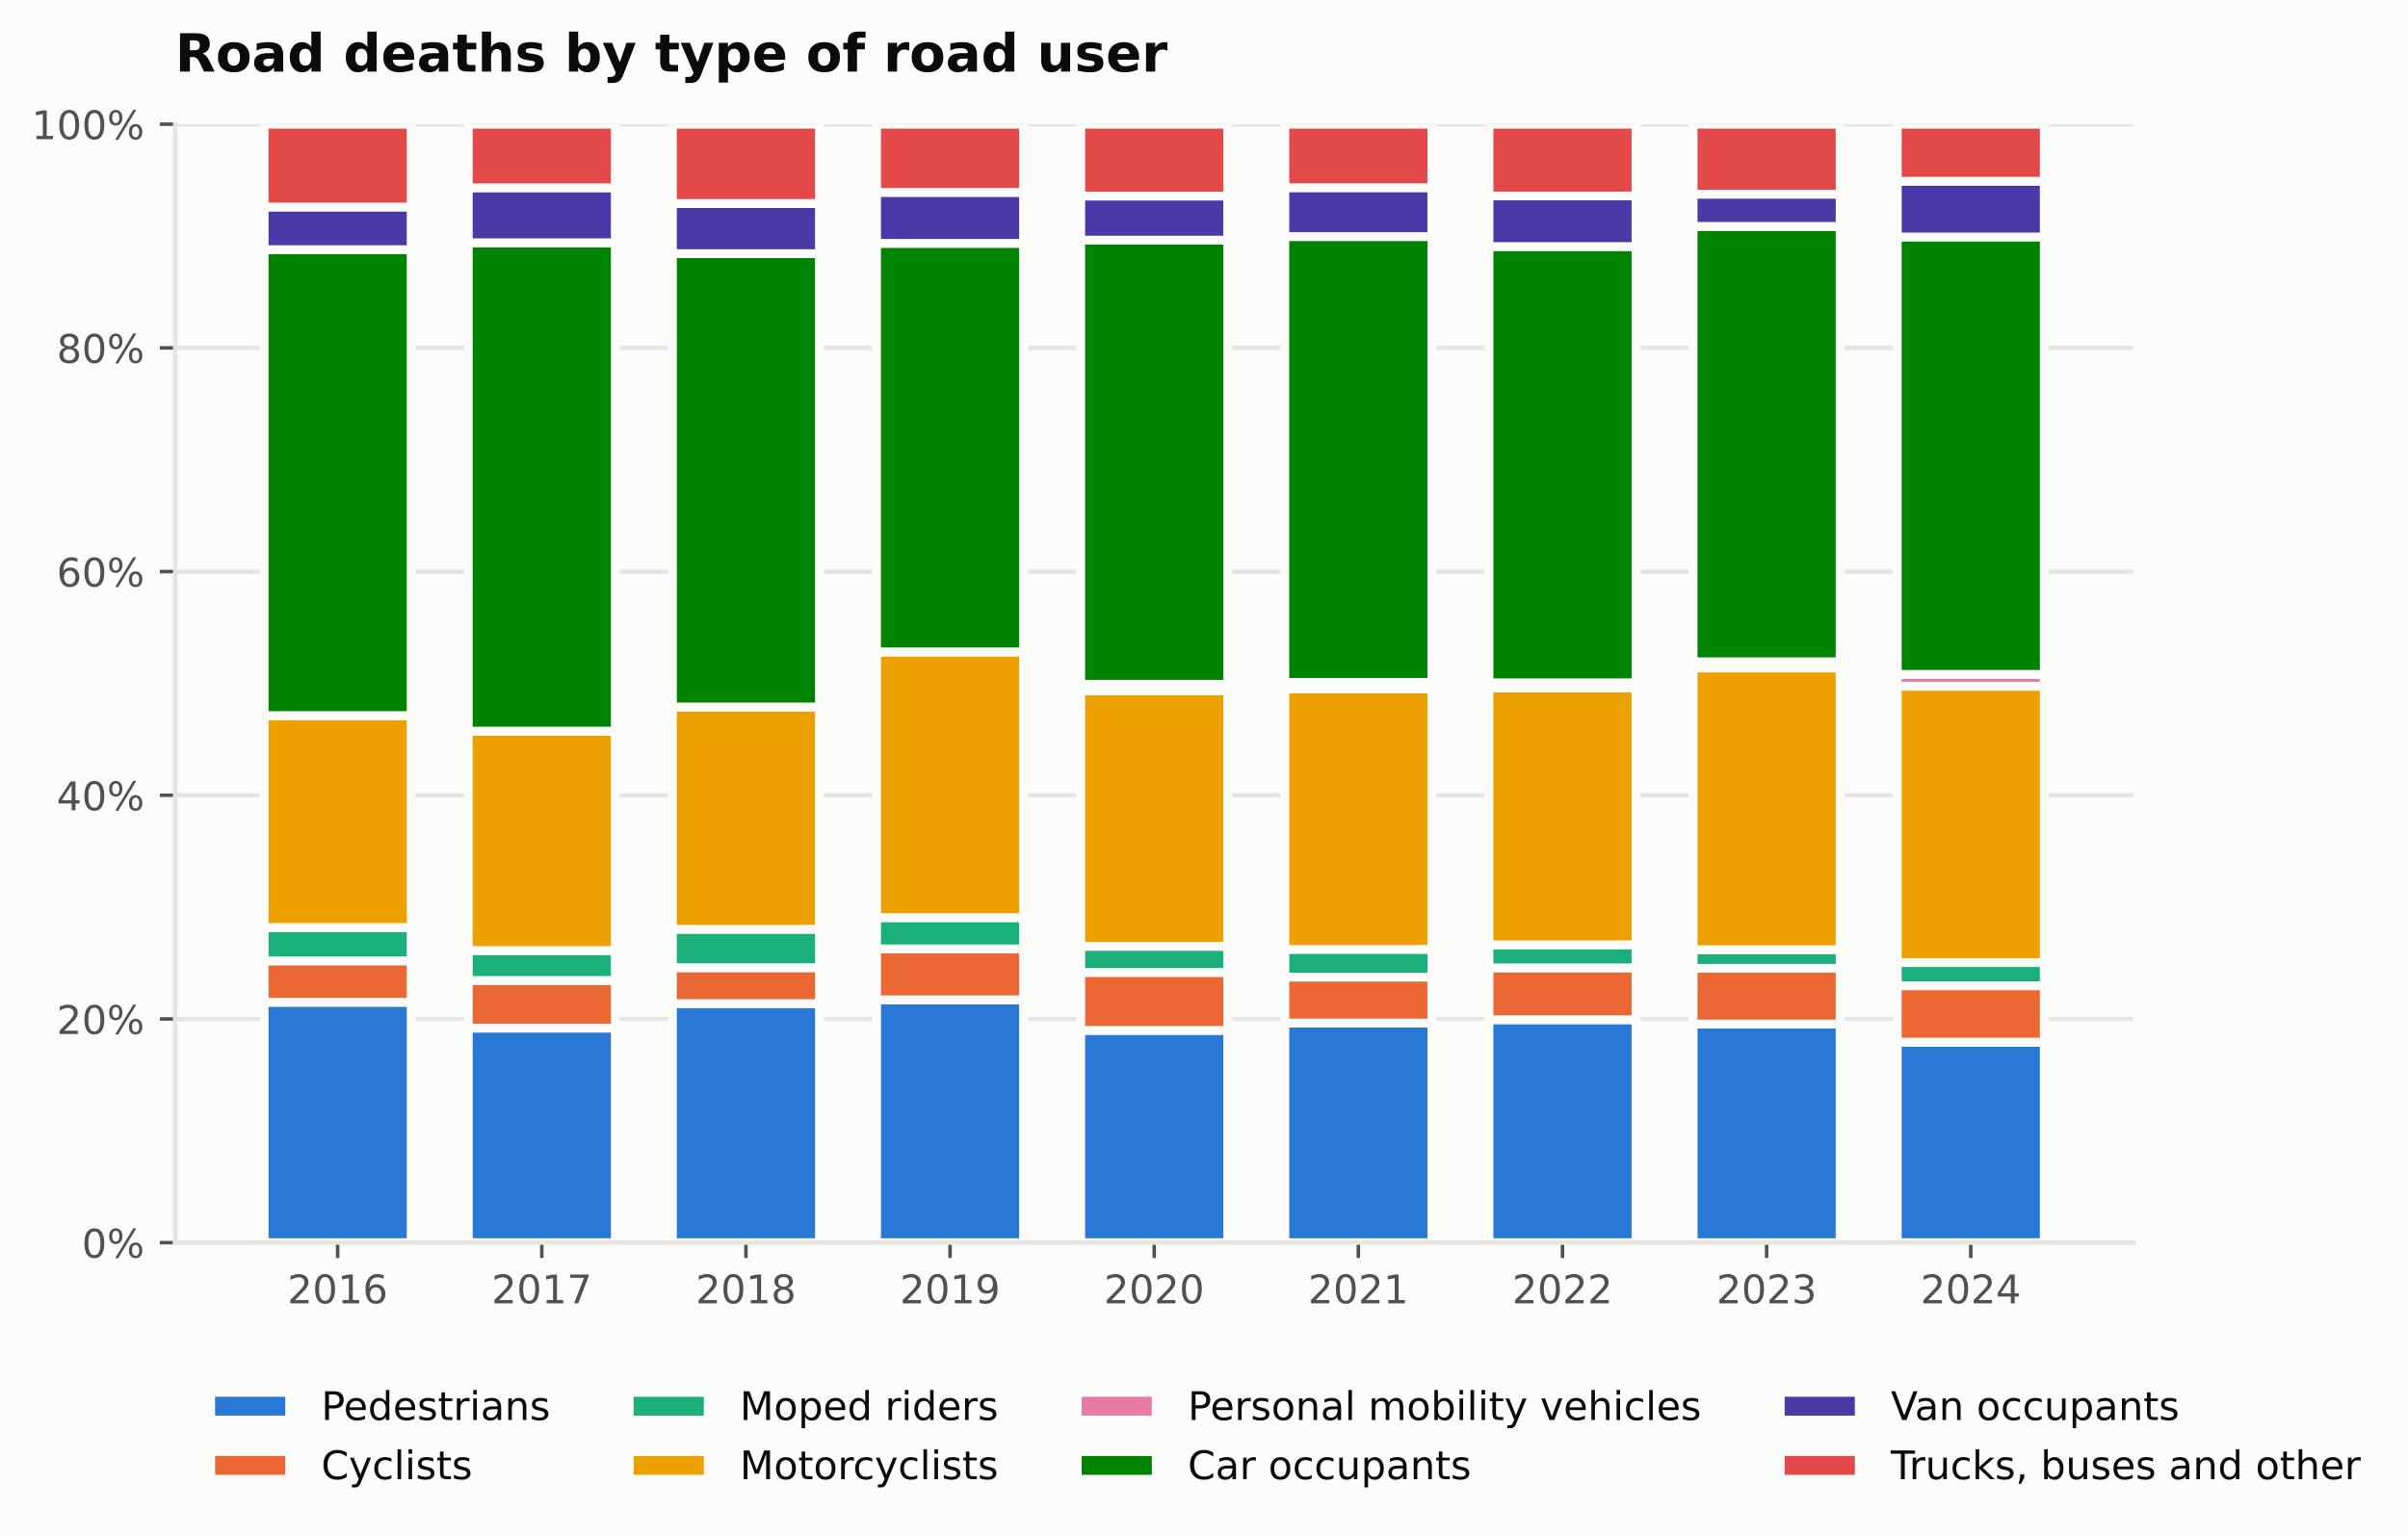
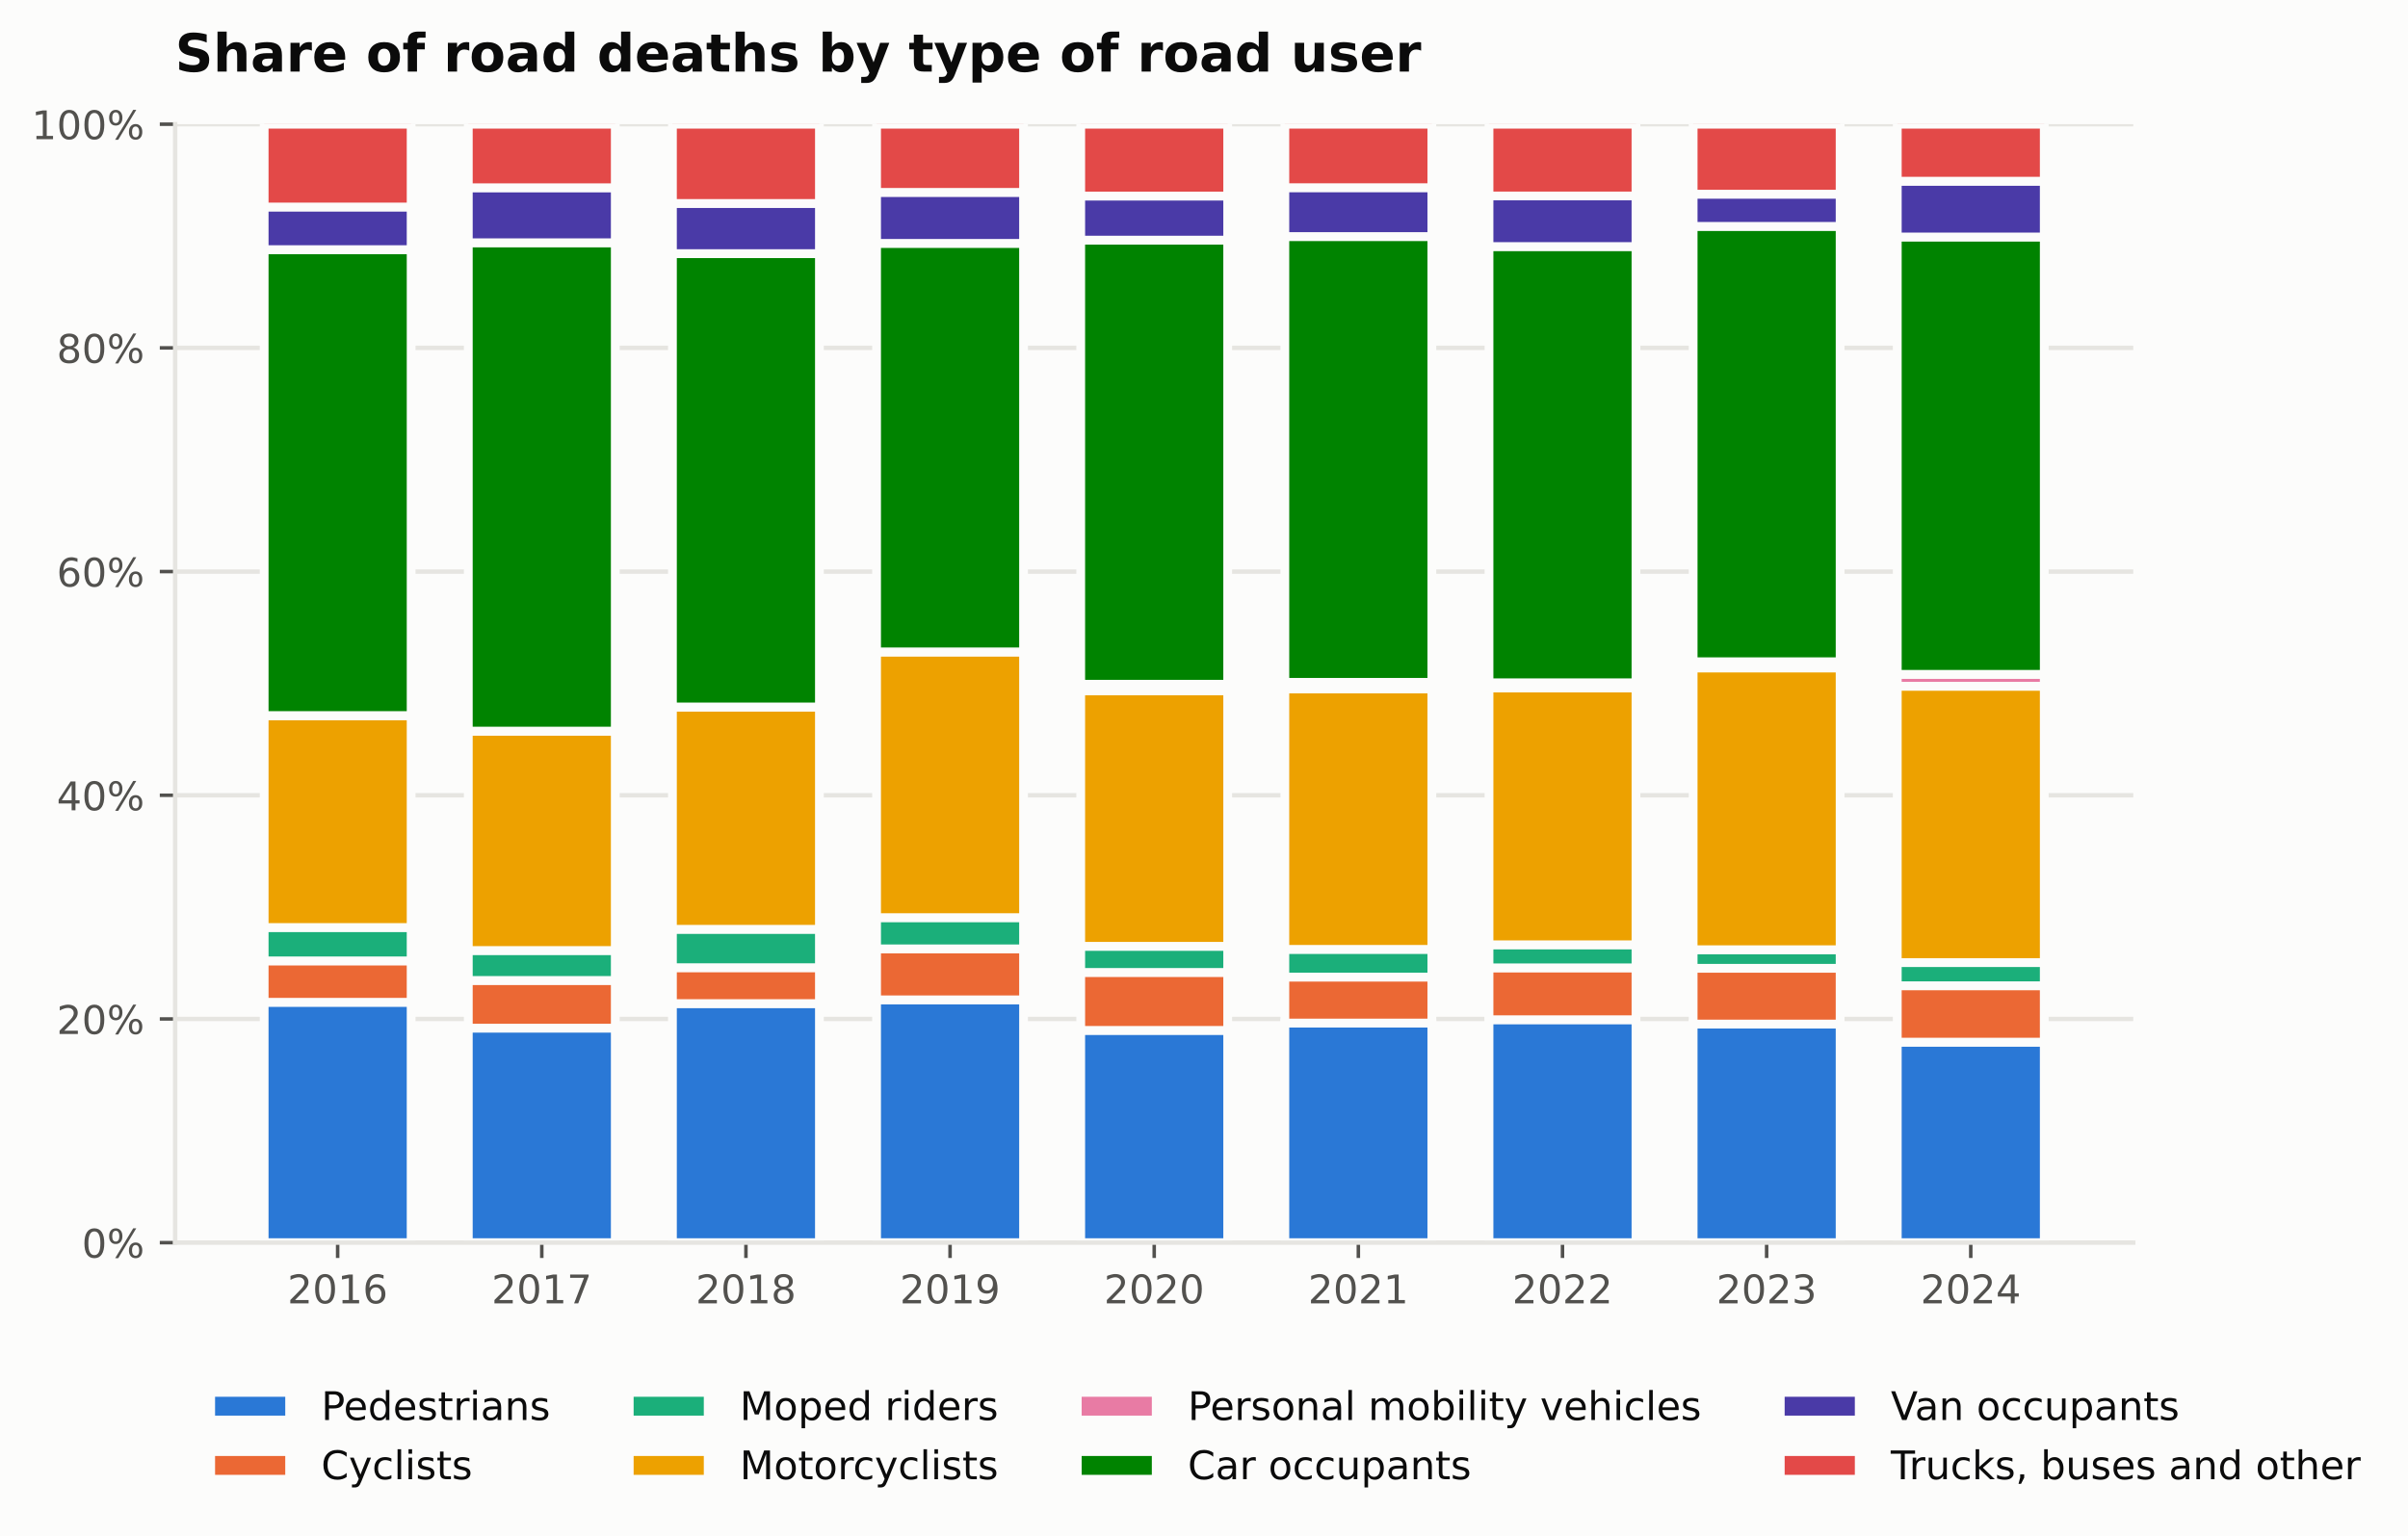
<svg xmlns="http://www.w3.org/2000/svg" xmlns:xlink="http://www.w3.org/1999/xlink" width="548.963pt" height="350.246pt" viewBox="0 0 548.963 350.246" version="1.1">
  <defs>
    <style type="text/css">*{stroke-linejoin: round; stroke-linecap: butt}</style>
  </defs>
  <g id="figure_1">
    <g id="patch_1">
      <path d="M 0 350.246  L 548.963 350.246  L 548.963 0  L 0 0  z " style="fill: #fcfcfb" />
    </g>
    <g id="axes_1">
      <g id="patch_2">
        <path d="M 39.93 283.342  L 486.33 283.342  L 486.33 28.318  L 39.93 28.318  z " style="fill: #fcfcfb" />
      </g>
      <g id="matplotlib.axis_1">
        <g id="xtick_1">
          <g id="line2d_1">
            <defs>
              <path id="m3a9c350e79" d="M 0 0  L 0 3.5  " style="stroke: #52514e; stroke-width: 0.8" />
            </defs>
            <g>
              <use xlink:href="#m3a9c350e79" x="76.975" y="283.342" style="fill: #52514e; stroke: #52514e; stroke-width: 0.8" />
            </g>
          </g>
          <g id="text_1">
            <text style="font-size: 9px; font-family: 'DejaVu Sans', 'Bitstream Vera Sans', 'Computer Modern Sans Serif', 'Lucida Grande', 'Verdana', 'Geneva', 'Lucid', 'Arial', 'Helvetica', 'Avant Garde', sans-serif; text-anchor: middle; fill: #52514e" x="76.975" y="297.18" transform="rotate(-0 76.97503 297.18)">2016</text>
          </g>
        </g>
        <g id="xtick_2">
          <g id="line2d_2">
            <g>
              <use xlink:href="#m3a9c350e79" x="123.514" y="283.342" style="fill: #52514e; stroke: #52514e; stroke-width: 0.8" />
            </g>
          </g>
          <g id="text_2">
            <text style="font-size: 9px; font-family: 'DejaVu Sans', 'Bitstream Vera Sans', 'Computer Modern Sans Serif', 'Lucida Grande', 'Verdana', 'Geneva', 'Lucid', 'Arial', 'Helvetica', 'Avant Garde', sans-serif; text-anchor: middle; fill: #52514e" x="123.514" y="297.18" transform="rotate(-0 123.5138 297.18)">2017</text>
          </g>
        </g>
        <g id="xtick_3">
          <g id="line2d_3">
            <g>
              <use xlink:href="#m3a9c350e79" x="170.053" y="283.342" style="fill: #52514e; stroke: #52514e; stroke-width: 0.8" />
            </g>
          </g>
          <g id="text_3">
            <text style="font-size: 9px; font-family: 'DejaVu Sans', 'Bitstream Vera Sans', 'Computer Modern Sans Serif', 'Lucida Grande', 'Verdana', 'Geneva', 'Lucid', 'Arial', 'Helvetica', 'Avant Garde', sans-serif; text-anchor: middle; fill: #52514e" x="170.053" y="297.18" transform="rotate(-0 170.0526 297.18)">2018</text>
          </g>
        </g>
        <g id="xtick_4">
          <g id="line2d_4">
            <g>
              <use xlink:href="#m3a9c350e79" x="216.591" y="283.342" style="fill: #52514e; stroke: #52514e; stroke-width: 0.8" />
            </g>
          </g>
          <g id="text_4">
            <text style="font-size: 9px; font-family: 'DejaVu Sans', 'Bitstream Vera Sans', 'Computer Modern Sans Serif', 'Lucida Grande', 'Verdana', 'Geneva', 'Lucid', 'Arial', 'Helvetica', 'Avant Garde', sans-serif; text-anchor: middle; fill: #52514e" x="216.591" y="297.18" transform="rotate(-0 216.5914 297.18)">2019</text>
          </g>
        </g>
        <g id="xtick_5">
          <g id="line2d_5">
            <g>
              <use xlink:href="#m3a9c350e79" x="263.13" y="283.342" style="fill: #52514e; stroke: #52514e; stroke-width: 0.8" />
            </g>
          </g>
          <g id="text_5">
            <text style="font-size: 9px; font-family: 'DejaVu Sans', 'Bitstream Vera Sans', 'Computer Modern Sans Serif', 'Lucida Grande', 'Verdana', 'Geneva', 'Lucid', 'Arial', 'Helvetica', 'Avant Garde', sans-serif; text-anchor: middle; fill: #52514e" x="263.13" y="297.18" transform="rotate(-0 263.1302 297.18)">2020</text>
          </g>
        </g>
        <g id="xtick_6">
          <g id="line2d_6">
            <g>
              <use xlink:href="#m3a9c350e79" x="309.669" y="283.342" style="fill: #52514e; stroke: #52514e; stroke-width: 0.8" />
            </g>
          </g>
          <g id="text_6">
            <text style="font-size: 9px; font-family: 'DejaVu Sans', 'Bitstream Vera Sans', 'Computer Modern Sans Serif', 'Lucida Grande', 'Verdana', 'Geneva', 'Lucid', 'Arial', 'Helvetica', 'Avant Garde', sans-serif; text-anchor: middle; fill: #52514e" x="309.669" y="297.18" transform="rotate(-0 309.6689 297.18)">2021</text>
          </g>
        </g>
        <g id="xtick_7">
          <g id="line2d_7">
            <g>
              <use xlink:href="#m3a9c350e79" x="356.208" y="283.342" style="fill: #52514e; stroke: #52514e; stroke-width: 0.8" />
            </g>
          </g>
          <g id="text_7">
            <text style="font-size: 9px; font-family: 'DejaVu Sans', 'Bitstream Vera Sans', 'Computer Modern Sans Serif', 'Lucida Grande', 'Verdana', 'Geneva', 'Lucid', 'Arial', 'Helvetica', 'Avant Garde', sans-serif; text-anchor: middle; fill: #52514e" x="356.208" y="297.18" transform="rotate(-0 356.2077 297.18)">2022</text>
          </g>
        </g>
        <g id="xtick_8">
          <g id="line2d_8">
            <g>
              <use xlink:href="#m3a9c350e79" x="402.747" y="283.342" style="fill: #52514e; stroke: #52514e; stroke-width: 0.8" />
            </g>
          </g>
          <g id="text_8">
            <text style="font-size: 9px; font-family: 'DejaVu Sans', 'Bitstream Vera Sans', 'Computer Modern Sans Serif', 'Lucida Grande', 'Verdana', 'Geneva', 'Lucid', 'Arial', 'Helvetica', 'Avant Garde', sans-serif; text-anchor: middle; fill: #52514e" x="402.747" y="297.18" transform="rotate(-0 402.7465 297.18)">2023</text>
          </g>
        </g>
        <g id="xtick_9">
          <g id="line2d_9">
            <g>
              <use xlink:href="#m3a9c350e79" x="449.285" y="283.342" style="fill: #52514e; stroke: #52514e; stroke-width: 0.8" />
            </g>
          </g>
          <g id="text_9">
            <text style="font-size: 9px; font-family: 'DejaVu Sans', 'Bitstream Vera Sans', 'Computer Modern Sans Serif', 'Lucida Grande', 'Verdana', 'Geneva', 'Lucid', 'Arial', 'Helvetica', 'Avant Garde', sans-serif; text-anchor: middle; fill: #52514e" x="449.285" y="297.18" transform="rotate(-0 449.2853 297.18)">2024</text>
          </g>
        </g>
      </g>
      <g id="matplotlib.axis_2">
        <g id="ytick_1">
          <g id="line2d_10">
            <path d="M 39.93 283.342  L 486.33 283.342  " clip-path="url(#pabcc22042f)" style="fill: none; stroke: #e6e5e1; stroke-linecap: round" />
          </g>
          <g id="line2d_11">
            <defs>
              <path id="mdd3c75259f" d="M 0 0  L -3.5 0  " style="stroke: #52514e; stroke-width: 0.8" />
            </defs>
            <g>
              <use xlink:href="#mdd3c75259f" x="39.93" y="283.342" style="fill: #52514e; stroke: #52514e; stroke-width: 0.8" />
            </g>
          </g>
          <g id="text_10">
            <text style="font-size: 9px; font-family: 'DejaVu Sans', 'Bitstream Vera Sans', 'Computer Modern Sans Serif', 'Lucida Grande', 'Verdana', 'Geneva', 'Lucid', 'Arial', 'Helvetica', 'Avant Garde', sans-serif; text-anchor: end; fill: #52514e" x="32.93" y="286.761" transform="rotate(-0 32.93016 286.7611)">0%</text>
          </g>
        </g>
        <g id="ytick_2">
          <g id="line2d_12">
            <path d="M 39.93 232.337  L 486.33 232.337  " clip-path="url(#pabcc22042f)" style="fill: none; stroke: #e6e5e1; stroke-linecap: round" />
          </g>
          <g id="line2d_13">
            <g>
              <use xlink:href="#mdd3c75259f" x="39.93" y="232.337" style="fill: #52514e; stroke: #52514e; stroke-width: 0.8" />
            </g>
          </g>
          <g id="text_11">
            <text style="font-size: 9px; font-family: 'DejaVu Sans', 'Bitstream Vera Sans', 'Computer Modern Sans Serif', 'Lucida Grande', 'Verdana', 'Geneva', 'Lucid', 'Arial', 'Helvetica', 'Avant Garde', sans-serif; text-anchor: end; fill: #52514e" x="32.93" y="235.756" transform="rotate(-0 32.93016 235.7563)">20%</text>
          </g>
        </g>
        <g id="ytick_3">
          <g id="line2d_14">
            <path d="M 39.93 181.333  L 486.33 181.333  " clip-path="url(#pabcc22042f)" style="fill: none; stroke: #e6e5e1; stroke-linecap: round" />
          </g>
          <g id="line2d_15">
            <g>
              <use xlink:href="#mdd3c75259f" x="39.93" y="181.333" style="fill: #52514e; stroke: #52514e; stroke-width: 0.8" />
            </g>
          </g>
          <g id="text_12">
            <text style="font-size: 9px; font-family: 'DejaVu Sans', 'Bitstream Vera Sans', 'Computer Modern Sans Serif', 'Lucida Grande', 'Verdana', 'Geneva', 'Lucid', 'Arial', 'Helvetica', 'Avant Garde', sans-serif; text-anchor: end; fill: #52514e" x="32.93" y="184.751" transform="rotate(-0 32.93016 184.7515)">40%</text>
          </g>
        </g>
        <g id="ytick_4">
          <g id="line2d_16">
            <path d="M 39.93 130.328  L 486.33 130.328  " clip-path="url(#pabcc22042f)" style="fill: none; stroke: #e6e5e1; stroke-linecap: round" />
          </g>
          <g id="line2d_17">
            <g>
              <use xlink:href="#mdd3c75259f" x="39.93" y="130.328" style="fill: #52514e; stroke: #52514e; stroke-width: 0.8" />
            </g>
          </g>
          <g id="text_13">
            <text style="font-size: 9px; font-family: 'DejaVu Sans', 'Bitstream Vera Sans', 'Computer Modern Sans Serif', 'Lucida Grande', 'Verdana', 'Geneva', 'Lucid', 'Arial', 'Helvetica', 'Avant Garde', sans-serif; text-anchor: end; fill: #52514e" x="32.93" y="133.747" transform="rotate(-0 32.93016 133.7467)">60%</text>
          </g>
        </g>
        <g id="ytick_5">
          <g id="line2d_18">
            <path d="M 39.93 79.323  L 486.33 79.323  " clip-path="url(#pabcc22042f)" style="fill: none; stroke: #e6e5e1; stroke-linecap: round" />
          </g>
          <g id="line2d_19">
            <g>
              <use xlink:href="#mdd3c75259f" x="39.93" y="79.323" style="fill: #52514e; stroke: #52514e; stroke-width: 0.8" />
            </g>
          </g>
          <g id="text_14">
            <text style="font-size: 9px; font-family: 'DejaVu Sans', 'Bitstream Vera Sans', 'Computer Modern Sans Serif', 'Lucida Grande', 'Verdana', 'Geneva', 'Lucid', 'Arial', 'Helvetica', 'Avant Garde', sans-serif; text-anchor: end; fill: #52514e" x="32.93" y="82.742" transform="rotate(-0 32.93016 82.74187)">80%</text>
          </g>
        </g>
        <g id="ytick_6">
          <g id="line2d_20">
            <path d="M 39.93 28.318  L 486.33 28.318  " clip-path="url(#pabcc22042f)" style="fill: none; stroke: #e6e5e1; stroke-linecap: round" />
          </g>
          <g id="line2d_21">
            <g>
              <use xlink:href="#mdd3c75259f" x="39.93" y="28.318" style="fill: #52514e; stroke: #52514e; stroke-width: 0.8" />
            </g>
          </g>
          <g id="text_15">
            <text style="font-size: 9px; font-family: 'DejaVu Sans', 'Bitstream Vera Sans', 'Computer Modern Sans Serif', 'Lucida Grande', 'Verdana', 'Geneva', 'Lucid', 'Arial', 'Helvetica', 'Avant Garde', sans-serif; text-anchor: end; fill: #52514e" x="32.93" y="31.737" transform="rotate(-0 32.93016 31.73707)">100%</text>
          </g>
        </g>
      </g>
      <g id="patch_3">
        <path d="M 60.221 283.342  L 93.729 283.342  L 93.729 228.533  L 60.221 228.533  z " clip-path="url(#pabcc22042f)" style="fill: #2a78d6; stroke: #fcfcfb; stroke-width: 2; stroke-linejoin: miter" />
      </g>
      <g id="patch_4">
        <path d="M 106.76 283.342  L 140.268 283.342  L 140.268 234.428  L 106.76 234.428  z " clip-path="url(#pabcc22042f)" style="fill: #2a78d6; stroke: #fcfcfb; stroke-width: 2; stroke-linejoin: miter" />
      </g>
      <g id="patch_5">
        <path d="M 153.299 283.342  L 186.807 283.342  L 186.807 228.835  L 153.299 228.835  z " clip-path="url(#pabcc22042f)" style="fill: #2a78d6; stroke: #fcfcfb; stroke-width: 2; stroke-linejoin: miter" />
      </g>
      <g id="patch_6">
        <path d="M 199.837 283.342  L 233.345 283.342  L 233.345 227.978  L 199.837 227.978  z " clip-path="url(#pabcc22042f)" style="fill: #2a78d6; stroke: #fcfcfb; stroke-width: 2; stroke-linejoin: miter" />
      </g>
      <g id="patch_7">
        <path d="M 246.376 283.342  L 279.884 283.342  L 279.884 234.943  L 246.376 234.943  z " clip-path="url(#pabcc22042f)" style="fill: #2a78d6; stroke: #fcfcfb; stroke-width: 2; stroke-linejoin: miter" />
      </g>
      <g id="patch_8">
        <path d="M 292.915 283.342  L 326.423 283.342  L 326.423 233.269  L 292.915 233.269  z " clip-path="url(#pabcc22042f)" style="fill: #2a78d6; stroke: #fcfcfb; stroke-width: 2; stroke-linejoin: miter" />
      </g>
      <g id="patch_9">
        <path d="M 339.454 283.342  L 372.962 283.342  L 372.962 232.513  L 339.454 232.513  z " clip-path="url(#pabcc22042f)" style="fill: #2a78d6; stroke: #fcfcfb; stroke-width: 2; stroke-linejoin: miter" />
      </g>
      <g id="patch_10">
        <path d="M 385.993 283.342  L 419.5 283.342  L 419.5 233.495  L 385.993 233.495  z " clip-path="url(#pabcc22042f)" style="fill: #2a78d6; stroke: #fcfcfb; stroke-width: 2; stroke-linejoin: miter" />
      </g>
      <g id="patch_11">
        <path d="M 432.531 283.342  L 466.039 283.342  L 466.039 237.624  L 432.531 237.624  z " clip-path="url(#pabcc22042f)" style="fill: #2a78d6; stroke: #fcfcfb; stroke-width: 2; stroke-linejoin: miter" />
      </g>
      <g id="patch_12">
        <path d="M 60.221 228.533  L 93.729 228.533  L 93.729 219.093  L 60.221 219.093  z " clip-path="url(#pabcc22042f)" style="fill: #eb6834; stroke: #fcfcfb; stroke-width: 2; stroke-linejoin: miter" />
      </g>
      <g id="patch_13">
        <path d="M 106.76 234.428  L 140.268 234.428  L 140.268 223.558  L 106.76 223.558  z " clip-path="url(#pabcc22042f)" style="fill: #eb6834; stroke: #fcfcfb; stroke-width: 2; stroke-linejoin: miter" />
      </g>
      <g id="patch_14">
        <path d="M 153.299 228.835  L 186.807 228.835  L 186.807 220.645  L 153.299 220.645  z " clip-path="url(#pabcc22042f)" style="fill: #eb6834; stroke: #fcfcfb; stroke-width: 2; stroke-linejoin: miter" />
      </g>
      <g id="patch_15">
        <path d="M 199.837 227.978  L 233.345 227.978  L 233.345 216.353  L 199.837 216.353  z " clip-path="url(#pabcc22042f)" style="fill: #eb6834; stroke: #fcfcfb; stroke-width: 2; stroke-linejoin: miter" />
      </g>
      <g id="patch_16">
        <path d="M 246.376 234.943  L 279.884 234.943  L 279.884 221.727  L 246.376 221.727  z " clip-path="url(#pabcc22042f)" style="fill: #eb6834; stroke: #fcfcfb; stroke-width: 2; stroke-linejoin: miter" />
      </g>
      <g id="patch_17">
        <path d="M 292.915 233.269  L 326.423 233.269  L 326.423 222.788  L 292.915 222.788  z " clip-path="url(#pabcc22042f)" style="fill: #eb6834; stroke: #fcfcfb; stroke-width: 2; stroke-linejoin: miter" />
      </g>
      <g id="patch_18">
        <path d="M 339.454 232.513  L 372.962 232.513  L 372.962 220.682  L 339.454 220.682  z " clip-path="url(#pabcc22042f)" style="fill: #eb6834; stroke: #fcfcfb; stroke-width: 2; stroke-linejoin: miter" />
      </g>
      <g id="patch_19">
        <path d="M 385.993 233.495  L 419.5 233.495  L 419.5 220.786  L 385.993 220.786  z " clip-path="url(#pabcc22042f)" style="fill: #eb6834; stroke: #fcfcfb; stroke-width: 2; stroke-linejoin: miter" />
      </g>
      <g id="patch_20">
        <path d="M 432.531 237.624  L 466.039 237.624  L 466.039 224.765  L 432.531 224.765  z " clip-path="url(#pabcc22042f)" style="fill: #eb6834; stroke: #fcfcfb; stroke-width: 2; stroke-linejoin: miter" />
      </g>
      <g id="patch_21">
        <path d="M 60.221 219.093  L 93.729 219.093  L 93.729 211.485  L 60.221 211.485  z " clip-path="url(#pabcc22042f)" style="fill: #1baf7a; stroke: #fcfcfb; stroke-width: 2; stroke-linejoin: miter" />
      </g>
      <g id="patch_22">
        <path d="M 106.76 223.558  L 140.268 223.558  L 140.268 216.729  L 106.76 216.729  z " clip-path="url(#pabcc22042f)" style="fill: #1baf7a; stroke: #fcfcfb; stroke-width: 2; stroke-linejoin: miter" />
      </g>
      <g id="patch_23">
        <path d="M 153.299 220.645  L 186.807 220.645  L 186.807 211.89  L 153.299 211.89  z " clip-path="url(#pabcc22042f)" style="fill: #1baf7a; stroke: #fcfcfb; stroke-width: 2; stroke-linejoin: miter" />
      </g>
      <g id="patch_24">
        <path d="M 199.837 216.353  L 233.345 216.353  L 233.345 209.233  L 199.837 209.233  z " clip-path="url(#pabcc22042f)" style="fill: #1baf7a; stroke: #fcfcfb; stroke-width: 2; stroke-linejoin: miter" />
      </g>
      <g id="patch_25">
        <path d="M 246.376 221.727  L 279.884 221.727  L 279.884 215.77  L 246.376 215.77  z " clip-path="url(#pabcc22042f)" style="fill: #1baf7a; stroke: #fcfcfb; stroke-width: 2; stroke-linejoin: miter" />
      </g>
      <g id="patch_26">
        <path d="M 292.915 222.788  L 326.423 222.788  L 326.423 216.467  L 292.915 216.467  z " clip-path="url(#pabcc22042f)" style="fill: #1baf7a; stroke: #fcfcfb; stroke-width: 2; stroke-linejoin: miter" />
      </g>
      <g id="patch_27">
        <path d="M 339.454 220.682  L 372.962 220.682  L 372.962 215.423  L 339.454 215.423  z " clip-path="url(#pabcc22042f)" style="fill: #1baf7a; stroke: #fcfcfb; stroke-width: 2; stroke-linejoin: miter" />
      </g>
      <g id="patch_28">
        <path d="M 385.993 220.786  L 419.5 220.786  L 419.5 216.55  L 385.993 216.55  z " clip-path="url(#pabcc22042f)" style="fill: #1baf7a; stroke: #fcfcfb; stroke-width: 2; stroke-linejoin: miter" />
      </g>
      <g id="patch_29">
        <path d="M 432.531 224.765  L 466.039 224.765  L 466.039 219.479  L 432.531 219.479  z " clip-path="url(#pabcc22042f)" style="fill: #1baf7a; stroke: #fcfcfb; stroke-width: 2; stroke-linejoin: miter" />
      </g>
      <g id="patch_30">
        <path d="M 60.221 211.485  L 93.729 211.485  L 93.729 163.157  L 60.221 163.157  z " clip-path="url(#pabcc22042f)" style="fill: #eda100; stroke: #fcfcfb; stroke-width: 2; stroke-linejoin: miter" />
      </g>
      <g id="patch_31">
        <path d="M 106.76 216.729  L 140.268 216.729  L 140.268 166.7  L 106.76 166.7  z " clip-path="url(#pabcc22042f)" style="fill: #eda100; stroke: #fcfcfb; stroke-width: 2; stroke-linejoin: miter" />
      </g>
      <g id="patch_32">
        <path d="M 153.299 211.89  L 186.807 211.89  L 186.807 161.196  L 153.299 161.196  z " clip-path="url(#pabcc22042f)" style="fill: #eda100; stroke: #fcfcfb; stroke-width: 2; stroke-linejoin: miter" />
      </g>
      <g id="patch_33">
        <path d="M 199.837 209.233  L 233.345 209.233  L 233.345 148.637  L 199.837 148.637  z " clip-path="url(#pabcc22042f)" style="fill: #eda100; stroke: #fcfcfb; stroke-width: 2; stroke-linejoin: miter" />
      </g>
      <g id="patch_34">
        <path d="M 246.376 215.77  L 279.884 215.77  L 279.884 157.505  L 246.376 157.505  z " clip-path="url(#pabcc22042f)" style="fill: #eda100; stroke: #fcfcfb; stroke-width: 2; stroke-linejoin: miter" />
      </g>
      <g id="patch_35">
        <path d="M 292.915 216.467  L 326.423 216.467  L 326.423 157.078  L 292.915 157.078  z " clip-path="url(#pabcc22042f)" style="fill: #eda100; stroke: #fcfcfb; stroke-width: 2; stroke-linejoin: miter" />
      </g>
      <g id="patch_36">
        <path d="M 339.454 215.423  L 372.962 215.423  L 372.962 156.853  L 339.454 156.853  z " clip-path="url(#pabcc22042f)" style="fill: #eda100; stroke: #fcfcfb; stroke-width: 2; stroke-linejoin: miter" />
      </g>
      <g id="patch_37">
        <path d="M 385.993 216.55  L 419.5 216.55  L 419.5 152.3  L 385.993 152.3  z " clip-path="url(#pabcc22042f)" style="fill: #eda100; stroke: #fcfcfb; stroke-width: 2; stroke-linejoin: miter" />
      </g>
      <g id="patch_38">
        <path d="M 432.531 219.479  L 466.039 219.479  L 466.039 156.473  L 432.531 156.473  z " clip-path="url(#pabcc22042f)" style="fill: #eda100; stroke: #fcfcfb; stroke-width: 2; stroke-linejoin: miter" />
      </g>
      <g id="patch_39">
        <path d="M 60.221 163.157  L 93.729 163.157  L 93.729 163.157  L 60.221 163.157  z " clip-path="url(#pabcc22042f)" style="fill: #e87ba4; stroke: #fcfcfb; stroke-width: 2; stroke-linejoin: miter" />
      </g>
      <g id="patch_40">
        <path d="M 106.76 166.7  L 140.268 166.7  L 140.268 166.7  L 106.76 166.7  z " clip-path="url(#pabcc22042f)" style="fill: #e87ba4; stroke: #fcfcfb; stroke-width: 2; stroke-linejoin: miter" />
      </g>
      <g id="patch_41">
        <path d="M 153.299 161.196  L 186.807 161.196  L 186.807 161.196  L 153.299 161.196  z " clip-path="url(#pabcc22042f)" style="fill: #e87ba4; stroke: #fcfcfb; stroke-width: 2; stroke-linejoin: miter" />
      </g>
      <g id="patch_42">
        <path d="M 199.837 148.637  L 233.345 148.637  L 233.345 148.637  L 199.837 148.637  z " clip-path="url(#pabcc22042f)" style="fill: #e87ba4; stroke: #fcfcfb; stroke-width: 2; stroke-linejoin: miter" />
      </g>
      <g id="patch_43">
        <path d="M 246.376 157.505  L 279.884 157.505  L 279.884 156.016  L 246.376 156.016  z " clip-path="url(#pabcc22042f)" style="fill: #e87ba4; stroke: #fcfcfb; stroke-width: 2; stroke-linejoin: miter" />
      </g>
      <g id="patch_44">
        <path d="M 292.915 157.078  L 326.423 157.078  L 326.423 155.581  L 292.915 155.581  z " clip-path="url(#pabcc22042f)" style="fill: #e87ba4; stroke: #fcfcfb; stroke-width: 2; stroke-linejoin: miter" />
      </g>
      <g id="patch_45">
        <path d="M 339.454 156.853  L 372.962 156.853  L 372.962 155.684  L 339.454 155.684  z " clip-path="url(#pabcc22042f)" style="fill: #e87ba4; stroke: #fcfcfb; stroke-width: 2; stroke-linejoin: miter" />
      </g>
      <g id="patch_46">
        <path d="M 385.993 152.3  L 419.5 152.3  L 419.5 150.888  L 385.993 150.888  z " clip-path="url(#pabcc22042f)" style="fill: #e87ba4; stroke: #fcfcfb; stroke-width: 2; stroke-linejoin: miter" />
      </g>
      <g id="patch_47">
        <path d="M 432.531 156.473  L 466.039 156.473  L 466.039 153.759  L 432.531 153.759  z " clip-path="url(#pabcc22042f)" style="fill: #e87ba4; stroke: #fcfcfb; stroke-width: 2; stroke-linejoin: miter" />
      </g>
      <g id="patch_48">
        <path d="M 60.221 163.157  L 93.729 163.157  L 93.729 56.92  L 60.221 56.92  z " clip-path="url(#pabcc22042f)" style="fill: #008300; stroke: #fcfcfb; stroke-width: 2; stroke-linejoin: miter" />
      </g>
      <g id="patch_49">
        <path d="M 106.76 166.7  L 140.268 166.7  L 140.268 55.353  L 106.76 55.353  z " clip-path="url(#pabcc22042f)" style="fill: #008300; stroke: #fcfcfb; stroke-width: 2; stroke-linejoin: miter" />
      </g>
      <g id="patch_50">
        <path d="M 153.299 161.196  L 186.807 161.196  L 186.807 57.831  L 153.299 57.831  z " clip-path="url(#pabcc22042f)" style="fill: #008300; stroke: #fcfcfb; stroke-width: 2; stroke-linejoin: miter" />
      </g>
      <g id="patch_51">
        <path d="M 199.837 148.637  L 233.345 148.637  L 233.345 55.492  L 199.837 55.492  z " clip-path="url(#pabcc22042f)" style="fill: #008300; stroke: #fcfcfb; stroke-width: 2; stroke-linejoin: miter" />
      </g>
      <g id="patch_52">
        <path d="M 246.376 156.016  L 279.884 156.016  L 279.884 54.751  L 246.376 54.751  z " clip-path="url(#pabcc22042f)" style="fill: #008300; stroke: #fcfcfb; stroke-width: 2; stroke-linejoin: miter" />
      </g>
      <g id="patch_53">
        <path d="M 292.915 155.581  L 326.423 155.581  L 326.423 53.937  L 292.915 53.937  z " clip-path="url(#pabcc22042f)" style="fill: #008300; stroke: #fcfcfb; stroke-width: 2; stroke-linejoin: miter" />
      </g>
      <g id="patch_54">
        <path d="M 339.454 155.684  L 372.962 155.684  L 372.962 56.216  L 339.454 56.216  z " clip-path="url(#pabcc22042f)" style="fill: #008300; stroke: #fcfcfb; stroke-width: 2; stroke-linejoin: miter" />
      </g>
      <g id="patch_55">
        <path d="M 385.993 150.888  L 419.5 150.888  L 419.5 51.618  L 385.993 51.618  z " clip-path="url(#pabcc22042f)" style="fill: #008300; stroke: #fcfcfb; stroke-width: 2; stroke-linejoin: miter" />
      </g>
      <g id="patch_56">
        <path d="M 432.531 153.759  L 466.039 153.759  L 466.039 54.035  L 432.531 54.035  z " clip-path="url(#pabcc22042f)" style="fill: #008300; stroke: #fcfcfb; stroke-width: 2; stroke-linejoin: miter" />
      </g>
      <g id="patch_57">
        <path d="M 60.221 56.92  L 93.729 56.92  L 93.729 47.198  L 60.221 47.198  z " clip-path="url(#pabcc22042f)" style="fill: #4a3aa7; stroke: #fcfcfb; stroke-width: 2; stroke-linejoin: miter" />
      </g>
      <g id="patch_58">
        <path d="M 106.76 55.353  L 140.268 55.353  L 140.268 42.811  L 106.76 42.811  z " clip-path="url(#pabcc22042f)" style="fill: #4a3aa7; stroke: #fcfcfb; stroke-width: 2; stroke-linejoin: miter" />
      </g>
      <g id="patch_59">
        <path d="M 153.299 57.831  L 186.807 57.831  L 186.807 46.393  L 153.299 46.393  z " clip-path="url(#pabcc22042f)" style="fill: #4a3aa7; stroke: #fcfcfb; stroke-width: 2; stroke-linejoin: miter" />
      </g>
      <g id="patch_60">
        <path d="M 199.837 55.492  L 233.345 55.492  L 233.345 43.867  L 199.837 43.867  z " clip-path="url(#pabcc22042f)" style="fill: #4a3aa7; stroke: #fcfcfb; stroke-width: 2; stroke-linejoin: miter" />
      </g>
      <g id="patch_61">
        <path d="M 246.376 54.751  L 279.884 54.751  L 279.884 44.699  L 246.376 44.699  z " clip-path="url(#pabcc22042f)" style="fill: #4a3aa7; stroke: #fcfcfb; stroke-width: 2; stroke-linejoin: miter" />
      </g>
      <g id="patch_62">
        <path d="M 292.915 53.937  L 326.423 53.937  L 326.423 42.791  L 292.915 42.791  z " clip-path="url(#pabcc22042f)" style="fill: #4a3aa7; stroke: #fcfcfb; stroke-width: 2; stroke-linejoin: miter" />
      </g>
      <g id="patch_63">
        <path d="M 339.454 56.216  L 372.962 56.216  L 372.962 44.677  L 339.454 44.677  z " clip-path="url(#pabcc22042f)" style="fill: #4a3aa7; stroke: #fcfcfb; stroke-width: 2; stroke-linejoin: miter" />
      </g>
      <g id="patch_64">
        <path d="M 385.993 51.618  L 419.5 51.618  L 419.5 44.275  L 385.993 44.275  z " clip-path="url(#pabcc22042f)" style="fill: #4a3aa7; stroke: #fcfcfb; stroke-width: 2; stroke-linejoin: miter" />
      </g>
      <g id="patch_65">
        <path d="M 432.531 54.035  L 466.039 54.035  L 466.039 41.319  L 432.531 41.319  z " clip-path="url(#pabcc22042f)" style="fill: #4a3aa7; stroke: #fcfcfb; stroke-width: 2; stroke-linejoin: miter" />
      </g>
      <g id="patch_66">
        <path d="M 60.221 47.198  L 93.729 47.198  L 93.729 28.318  L 60.221 28.318  z " clip-path="url(#pabcc22042f)" style="fill: #e34948; stroke: #fcfcfb; stroke-width: 2; stroke-linejoin: miter" />
      </g>
      <g id="patch_67">
        <path d="M 106.76 42.811  L 140.268 42.811  L 140.268 28.318  L 106.76 28.318  z " clip-path="url(#pabcc22042f)" style="fill: #e34948; stroke: #fcfcfb; stroke-width: 2; stroke-linejoin: miter" />
      </g>
      <g id="patch_68">
        <path d="M 153.299 46.393  L 186.807 46.393  L 186.807 28.318  L 153.299 28.318  z " clip-path="url(#pabcc22042f)" style="fill: #e34948; stroke: #fcfcfb; stroke-width: 2; stroke-linejoin: miter" />
      </g>
      <g id="patch_69">
        <path d="M 199.837 43.867  L 233.345 43.867  L 233.345 28.318  L 199.837 28.318  z " clip-path="url(#pabcc22042f)" style="fill: #e34948; stroke: #fcfcfb; stroke-width: 2; stroke-linejoin: miter" />
      </g>
      <g id="patch_70">
        <path d="M 246.376 44.699  L 279.884 44.699  L 279.884 28.318  L 246.376 28.318  z " clip-path="url(#pabcc22042f)" style="fill: #e34948; stroke: #fcfcfb; stroke-width: 2; stroke-linejoin: miter" />
      </g>
      <g id="patch_71">
        <path d="M 292.915 42.791  L 326.423 42.791  L 326.423 28.318  L 292.915 28.318  z " clip-path="url(#pabcc22042f)" style="fill: #e34948; stroke: #fcfcfb; stroke-width: 2; stroke-linejoin: miter" />
      </g>
      <g id="patch_72">
        <path d="M 339.454 44.677  L 372.962 44.677  L 372.962 28.318  L 339.454 28.318  z " clip-path="url(#pabcc22042f)" style="fill: #e34948; stroke: #fcfcfb; stroke-width: 2; stroke-linejoin: miter" />
      </g>
      <g id="patch_73">
        <path d="M 385.993 44.275  L 419.5 44.275  L 419.5 28.318  L 385.993 28.318  z " clip-path="url(#pabcc22042f)" style="fill: #e34948; stroke: #fcfcfb; stroke-width: 2; stroke-linejoin: miter" />
      </g>
      <g id="patch_74">
        <path d="M 432.531 41.319  L 466.039 41.319  L 466.039 28.318  L 432.531 28.318  z " clip-path="url(#pabcc22042f)" style="fill: #e34948; stroke: #fcfcfb; stroke-width: 2; stroke-linejoin: miter" />
      </g>
      <g id="patch_75">
        <path d="M 39.93 283.342  L 39.93 28.318  " style="fill: none; stroke: #e6e5e1; stroke-linejoin: miter; stroke-linecap: square" />
      </g>
      <g id="patch_76">
        <path d="M 39.93 283.342  L 486.33 283.342  " style="fill: none; stroke: #e6e5e1; stroke-linejoin: miter; stroke-linecap: square" />
      </g>
      <g id="text_16">
-         <text style="font-weight: 700; font-size: 12px; font-family: 'DejaVu Sans', 'Bitstream Vera Sans', 'Computer Modern Sans Serif', 'Lucida Grande', 'Verdana', 'Geneva', 'Lucid', 'Arial', 'Helvetica', 'Avant Garde', sans-serif; text-anchor: start; fill: #0b0b0b" x="39.93" y="16.318" transform="rotate(-0 39.93016 16.31812)">Road deaths by type of road user</text>
+         <text style="font-weight: 700; font-size: 12px; font-family: 'DejaVu Sans', 'Bitstream Vera Sans', 'Computer Modern Sans Serif', 'Lucida Grande', 'Verdana', 'Geneva', 'Lucid', 'Arial', 'Helvetica', 'Avant Garde', sans-serif; text-anchor: start; fill: #0b0b0b" x="39.93" y="16.318" transform="rotate(-0 39.93016 16.31812)">Share of road deaths by type of road user</text>
      </g>
      <g id="legend_1">
        <g id="patch_77">
          <path d="M 48.03 323.783  L 66.03 323.783  L 66.03 317.483  L 48.03 317.483  z " style="fill: #2a78d6; stroke: #fcfcfb; stroke-width: 2; stroke-linejoin: miter" />
        </g>
        <g id="text_17">
          <text style="font-size: 9px; font-family: 'DejaVu Sans', 'Bitstream Vera Sans', 'Computer Modern Sans Serif', 'Lucida Grande', 'Verdana', 'Geneva', 'Lucid', 'Arial', 'Helvetica', 'Avant Garde', sans-serif; text-anchor: start; fill: #0b0b0b" x="73.23" y="323.783" transform="rotate(-0 73.23016 323.7831)">Pedestrians</text>
        </g>
        <g id="patch_78">
          <path d="M 48.03 337.284  L 66.03 337.284  L 66.03 330.984  L 48.03 330.984  z " style="fill: #eb6834; stroke: #fcfcfb; stroke-width: 2; stroke-linejoin: miter" />
        </g>
        <g id="text_18">
          <text style="font-size: 9px; font-family: 'DejaVu Sans', 'Bitstream Vera Sans', 'Computer Modern Sans Serif', 'Lucida Grande', 'Verdana', 'Geneva', 'Lucid', 'Arial', 'Helvetica', 'Avant Garde', sans-serif; text-anchor: start; fill: #0b0b0b" x="73.23" y="337.284" transform="rotate(-0 73.23016 337.2838)">Cyclists</text>
        </g>
        <g id="patch_79">
          <path d="M 143.45 323.783  L 161.45 323.783  L 161.45 317.483  L 143.45 317.483  z " style="fill: #1baf7a; stroke: #fcfcfb; stroke-width: 2; stroke-linejoin: miter" />
        </g>
        <g id="text_19">
          <text style="font-size: 9px; font-family: 'DejaVu Sans', 'Bitstream Vera Sans', 'Computer Modern Sans Serif', 'Lucida Grande', 'Verdana', 'Geneva', 'Lucid', 'Arial', 'Helvetica', 'Avant Garde', sans-serif; text-anchor: start; fill: #0b0b0b" x="168.65" y="323.783" transform="rotate(-0 168.6498 323.7831)">Moped riders</text>
        </g>
        <g id="patch_80">
          <path d="M 143.45 337.284  L 161.45 337.284  L 161.45 330.984  L 143.45 330.984  z " style="fill: #eda100; stroke: #fcfcfb; stroke-width: 2; stroke-linejoin: miter" />
        </g>
        <g id="text_20">
          <text style="font-size: 9px; font-family: 'DejaVu Sans', 'Bitstream Vera Sans', 'Computer Modern Sans Serif', 'Lucida Grande', 'Verdana', 'Geneva', 'Lucid', 'Arial', 'Helvetica', 'Avant Garde', sans-serif; text-anchor: start; fill: #0b0b0b" x="168.65" y="337.284" transform="rotate(-0 168.6498 337.2838)">Motorcyclists</text>
        </g>
        <g id="patch_81">
          <path d="M 245.589 323.783  L 263.589 323.783  L 263.589 317.483  L 245.589 317.483  z " style="fill: #e87ba4; stroke: #fcfcfb; stroke-width: 2; stroke-linejoin: miter" />
        </g>
        <g id="text_21">
          <text style="font-size: 9px; font-family: 'DejaVu Sans', 'Bitstream Vera Sans', 'Computer Modern Sans Serif', 'Lucida Grande', 'Verdana', 'Geneva', 'Lucid', 'Arial', 'Helvetica', 'Avant Garde', sans-serif; text-anchor: start; fill: #0b0b0b" x="270.789" y="323.783" transform="rotate(-0 270.7886 323.7831)">Personal mobility vehicles</text>
        </g>
        <g id="patch_82">
          <path d="M 245.589 337.284  L 263.589 337.284  L 263.589 330.984  L 245.589 330.984  z " style="fill: #008300; stroke: #fcfcfb; stroke-width: 2; stroke-linejoin: miter" />
        </g>
        <g id="text_22">
          <text style="font-size: 9px; font-family: 'DejaVu Sans', 'Bitstream Vera Sans', 'Computer Modern Sans Serif', 'Lucida Grande', 'Verdana', 'Geneva', 'Lucid', 'Arial', 'Helvetica', 'Avant Garde', sans-serif; text-anchor: start; fill: #0b0b0b" x="270.789" y="337.284" transform="rotate(-0 270.7886 337.2838)">Car occupants</text>
        </g>
        <g id="patch_83">
          <path d="M 405.855 323.783  L 423.855 323.783  L 423.855 317.483  L 405.855 317.483  z " style="fill: #4a3aa7; stroke: #fcfcfb; stroke-width: 2; stroke-linejoin: miter" />
        </g>
        <g id="text_23">
          <text style="font-size: 9px; font-family: 'DejaVu Sans', 'Bitstream Vera Sans', 'Computer Modern Sans Serif', 'Lucida Grande', 'Verdana', 'Geneva', 'Lucid', 'Arial', 'Helvetica', 'Avant Garde', sans-serif; text-anchor: start; fill: #0b0b0b" x="431.055" y="323.783" transform="rotate(-0 431.0547 323.7831)">Van occupants</text>
        </g>
        <g id="patch_84">
          <path d="M 405.855 337.284  L 423.855 337.284  L 423.855 330.984  L 405.855 330.984  z " style="fill: #e34948; stroke: #fcfcfb; stroke-width: 2; stroke-linejoin: miter" />
        </g>
        <g id="text_24">
          <text style="font-size: 9px; font-family: 'DejaVu Sans', 'Bitstream Vera Sans', 'Computer Modern Sans Serif', 'Lucida Grande', 'Verdana', 'Geneva', 'Lucid', 'Arial', 'Helvetica', 'Avant Garde', sans-serif; text-anchor: start; fill: #0b0b0b" x="431.055" y="337.284" transform="rotate(-0 431.0547 337.2838)">Trucks, buses and other</text>
        </g>
      </g>
    </g>
  </g>
  <defs>
    <clipPath id="pabcc22042f">
      <rect x="39.93" y="28.318" width="446.4" height="255.024" />
    </clipPath>
  </defs>
</svg>
